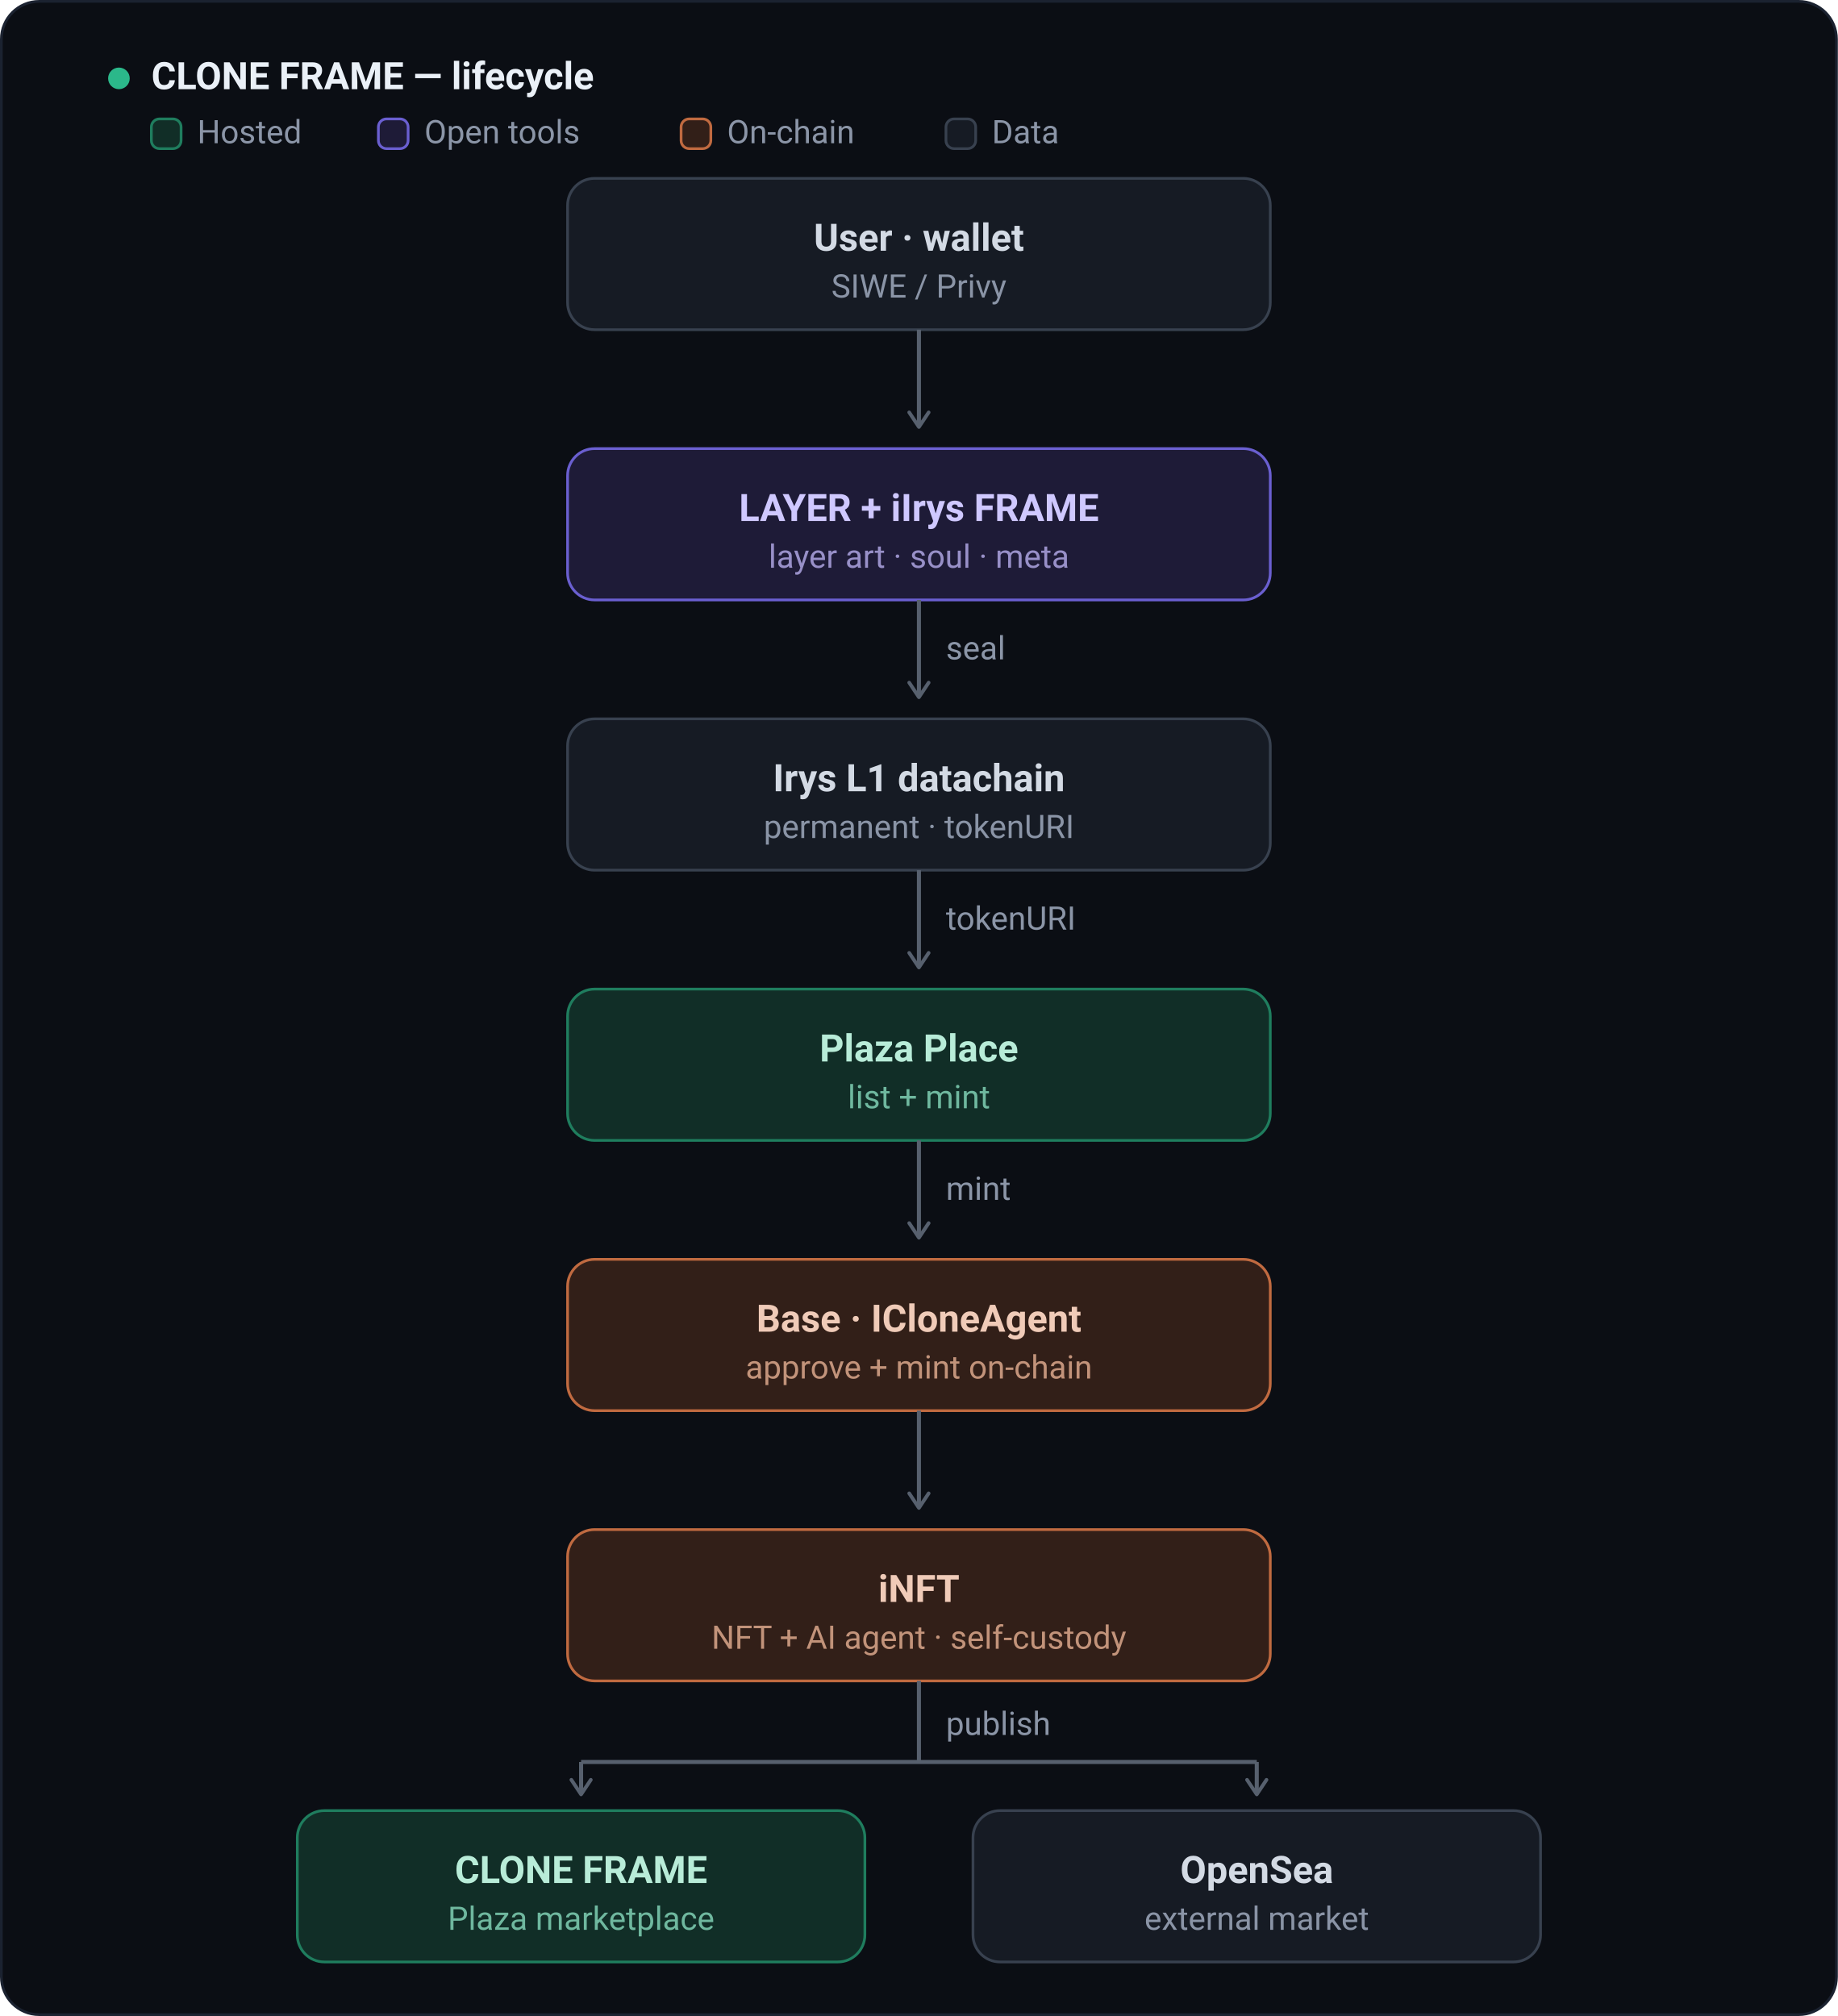
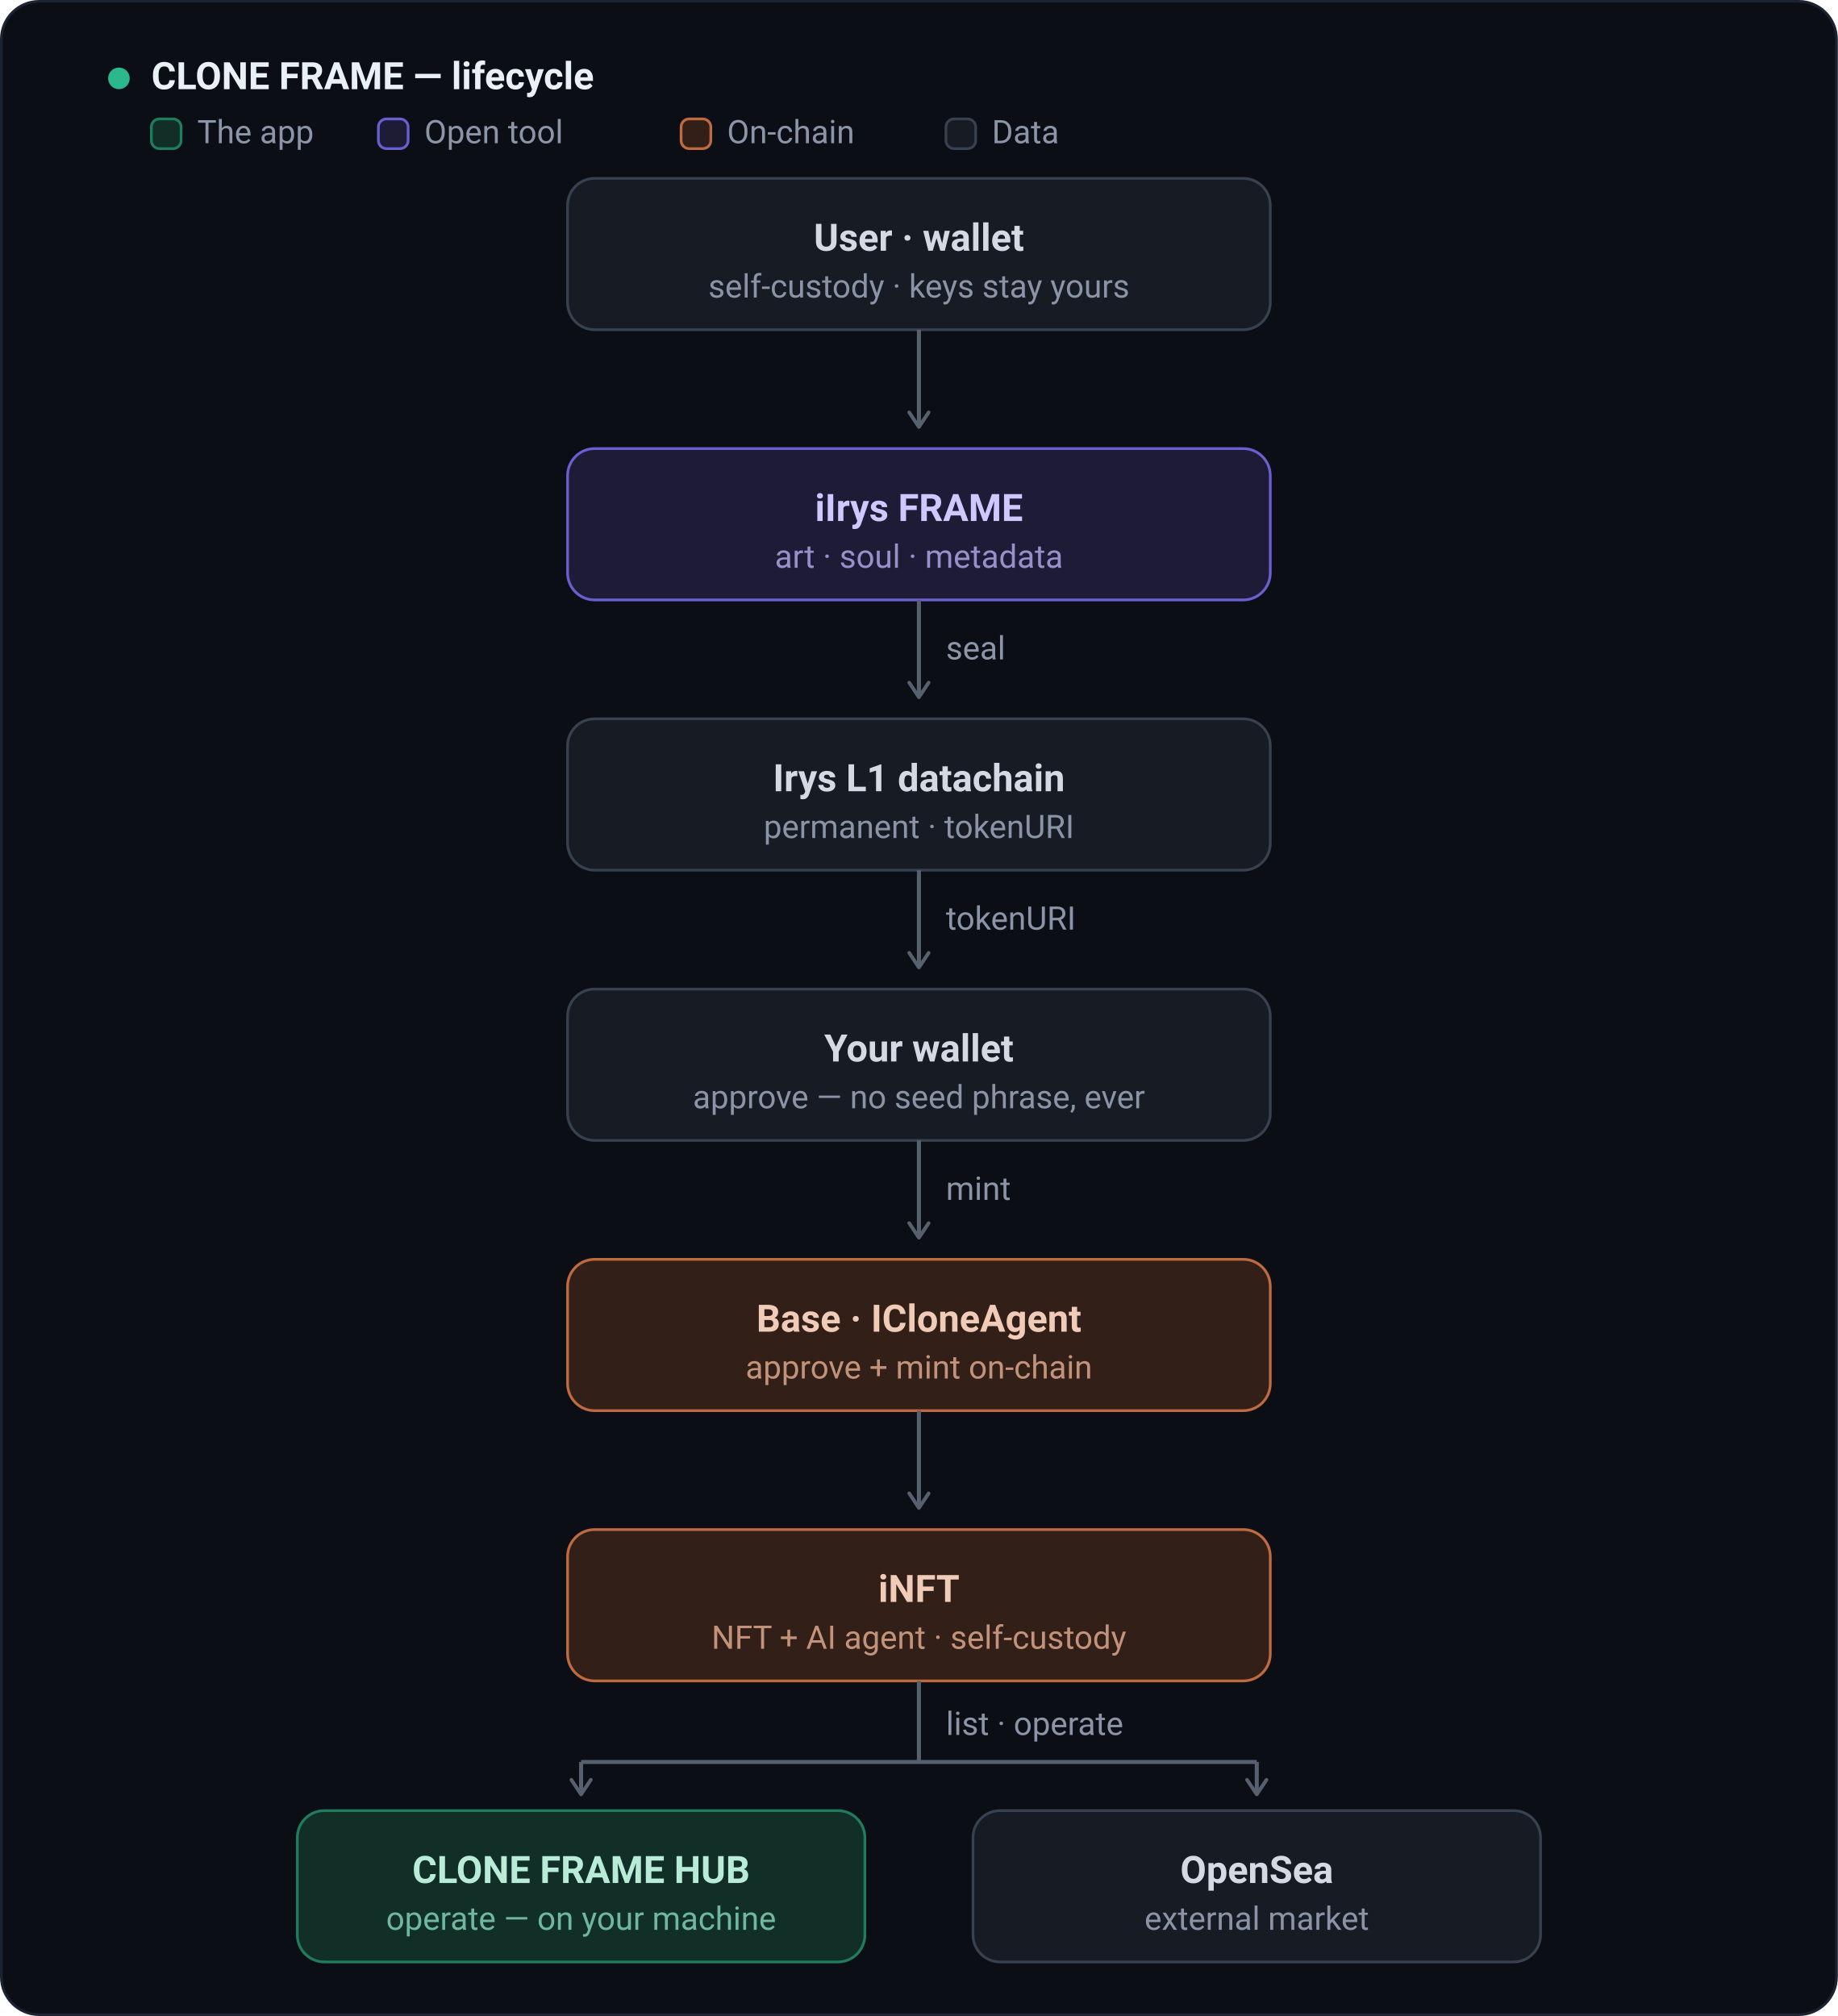
<svg xmlns="http://www.w3.org/2000/svg" width="100%" viewBox="0 0 680 746" font-family="-apple-system,BlinkMacSystemFont,'Segoe UI',Roboto,Helvetica,Arial,sans-serif" role="img">
  <defs>
    <marker id="ar" viewBox="0 0 10 10" refX="8" refY="5" markerWidth="6" markerHeight="6" orient="auto-start-reverse">
      <path d="M2 1L8 5L2 9" fill="none" stroke="#57606e" stroke-width="1.5" stroke-linecap="round" stroke-linejoin="round" />
    </marker>
  </defs>
  <rect x="0.5" y="0.5" width="679" height="745" rx="14" fill="#0b0e14" stroke="#1b2230" />
  <circle cx="44" cy="29" r="4" fill="#2bb88a" />
  <text x="56" y="33" fill="#eaf0f7" font-size="14" font-weight="600">CLONE FRAME — lifecycle</text>
  <rect x="56" y="44" width="11" height="11" rx="3" fill="#112e27" stroke="#1f7d5e" />
-   <text x="73" y="53" fill="#8b95a7" font-size="12">Hosted</text>
+   <text x="73" y="53" fill="#8b95a7" font-size="12">The app</text>
  <rect x="140" y="44" width="11" height="11" rx="3" fill="#1e1b37" stroke="#6a5fd0" />
-   <text x="157" y="53" fill="#8b95a7" font-size="12">Open tools</text>
+   <text x="157" y="53" fill="#8b95a7" font-size="12">Open tool</text>
  <rect x="252" y="44" width="11" height="11" rx="3" fill="#321f18" stroke="#c06a40" />
  <text x="269" y="53" fill="#8b95a7" font-size="12">On-chain</text>
  <rect x="350" y="44" width="11" height="11" rx="3" fill="#161b24" stroke="#38414f" />
  <text x="367" y="53" fill="#8b95a7" font-size="12">Data</text>
  <rect x="210" y="66" width="260" height="56" rx="10" fill="#161b24" stroke="#38414f" />
  <text x="340" y="88" text-anchor="middle" dominant-baseline="central" fill="#d3dae4" font-size="14" font-weight="600">User · wallet</text>
-   <text x="340" y="106" text-anchor="middle" dominant-baseline="central" fill="#8a94a6" font-size="12">SIWE / Privy</text>
+   <text x="340" y="106" text-anchor="middle" dominant-baseline="central" fill="#8a94a6" font-size="12">self-custody · keys stay yours</text>
  <rect x="210" y="166" width="260" height="56" rx="10" fill="#1e1b37" stroke="#6a5fd0" />
-   <text x="340" y="188" text-anchor="middle" dominant-baseline="central" fill="#cfc8ff" font-size="14" font-weight="600">LAYER + iIrys FRAME</text>
-   <text x="340" y="206" text-anchor="middle" dominant-baseline="central" fill="#9890c8" font-size="12">layer art · soul · meta</text>
+   <text x="340" y="188" text-anchor="middle" dominant-baseline="central" fill="#cfc8ff" font-size="14" font-weight="600">iIrys FRAME</text>
+   <text x="340" y="206" text-anchor="middle" dominant-baseline="central" fill="#9890c8" font-size="12">art · soul · metadata</text>
  <rect x="210" y="266" width="260" height="56" rx="10" fill="#161b24" stroke="#38414f" />
  <text x="340" y="288" text-anchor="middle" dominant-baseline="central" fill="#d3dae4" font-size="14" font-weight="600">Irys L1 datachain</text>
  <text x="340" y="306" text-anchor="middle" dominant-baseline="central" fill="#8a94a6" font-size="12">permanent · tokenURI</text>
-   <rect x="210" y="366" width="260" height="56" rx="10" fill="#112e27" stroke="#1f7d5e" />
-   <text x="340" y="388" text-anchor="middle" dominant-baseline="central" fill="#b8ecd8" font-size="14" font-weight="600">Plaza Place</text>
-   <text x="340" y="406" text-anchor="middle" dominant-baseline="central" fill="#6fb89f" font-size="12">list + mint</text>
+   <rect x="210" y="366" width="260" height="56" rx="10" fill="#161b24" stroke="#38414f" />
+   <text x="340" y="388" text-anchor="middle" dominant-baseline="central" fill="#d3dae4" font-size="14" font-weight="600">Your wallet</text>
+   <text x="340" y="406" text-anchor="middle" dominant-baseline="central" fill="#8a94a6" font-size="12">approve — no seed phrase, ever</text>
  <rect x="210" y="466" width="260" height="56" rx="10" fill="#321f18" stroke="#c06a40" />
  <text x="340" y="488" text-anchor="middle" dominant-baseline="central" fill="#f0cbb8" font-size="14" font-weight="600">Base · ICloneAgent</text>
  <text x="340" y="506" text-anchor="middle" dominant-baseline="central" fill="#c2937a" font-size="12">approve + mint on-chain</text>
  <rect x="210" y="566" width="260" height="56" rx="10" fill="#321f18" stroke="#c06a40" />
  <text x="340" y="588" text-anchor="middle" dominant-baseline="central" fill="#f0cbb8" font-size="14" font-weight="600">iNFT</text>
  <text x="340" y="606" text-anchor="middle" dominant-baseline="central" fill="#c2937a" font-size="12">NFT + AI agent · self-custody</text>
  <rect x="110" y="670" width="210" height="56" rx="10" fill="#112e27" stroke="#1f7d5e" />
-   <text x="215" y="692" text-anchor="middle" dominant-baseline="central" fill="#b8ecd8" font-size="14" font-weight="600">CLONE FRAME</text>
-   <text x="215" y="710" text-anchor="middle" dominant-baseline="central" fill="#6fb89f" font-size="12">Plaza marketplace</text>
+   <text x="215" y="692" text-anchor="middle" dominant-baseline="central" fill="#b8ecd8" font-size="14" font-weight="600">CLONE FRAME HUB</text>
+   <text x="215" y="710" text-anchor="middle" dominant-baseline="central" fill="#6fb89f" font-size="12">operate — on your machine</text>
  <rect x="360" y="670" width="210" height="56" rx="10" fill="#161b24" stroke="#38414f" />
  <text x="465" y="692" text-anchor="middle" dominant-baseline="central" fill="#d3dae4" font-size="14" font-weight="600">OpenSea</text>
  <text x="465" y="710" text-anchor="middle" dominant-baseline="central" fill="#8a94a6" font-size="12">external market</text>
  <line x1="340" y1="122" x2="340" y2="158" stroke="#57606e" stroke-width="1.5" marker-end="url(#ar)" />
  <line x1="340" y1="222" x2="340" y2="258" stroke="#57606e" stroke-width="1.5" marker-end="url(#ar)" />
  <text x="350" y="244" fill="#8b95a7" font-size="12">seal</text>
  <line x1="340" y1="322" x2="340" y2="358" stroke="#57606e" stroke-width="1.5" marker-end="url(#ar)" />
  <text x="350" y="344" fill="#8b95a7" font-size="12">tokenURI</text>
  <line x1="340" y1="422" x2="340" y2="458" stroke="#57606e" stroke-width="1.5" marker-end="url(#ar)" />
  <text x="350" y="444" fill="#8b95a7" font-size="12">mint</text>
  <line x1="340" y1="522" x2="340" y2="558" stroke="#57606e" stroke-width="1.5" marker-end="url(#ar)" />
  <line x1="340" y1="622" x2="340" y2="652" stroke="#57606e" stroke-width="1.5" />
-   <text x="350" y="642" fill="#8b95a7" font-size="12">publish</text>
+   <text x="350" y="642" fill="#8b95a7" font-size="12">list · operate</text>
  <line x1="215" y1="652" x2="465" y2="652" stroke="#57606e" stroke-width="1.5" />
  <line x1="215" y1="652" x2="215" y2="664" stroke="#57606e" stroke-width="1.5" marker-end="url(#ar)" />
  <line x1="465" y1="652" x2="465" y2="664" stroke="#57606e" stroke-width="1.5" marker-end="url(#ar)" />
</svg>
